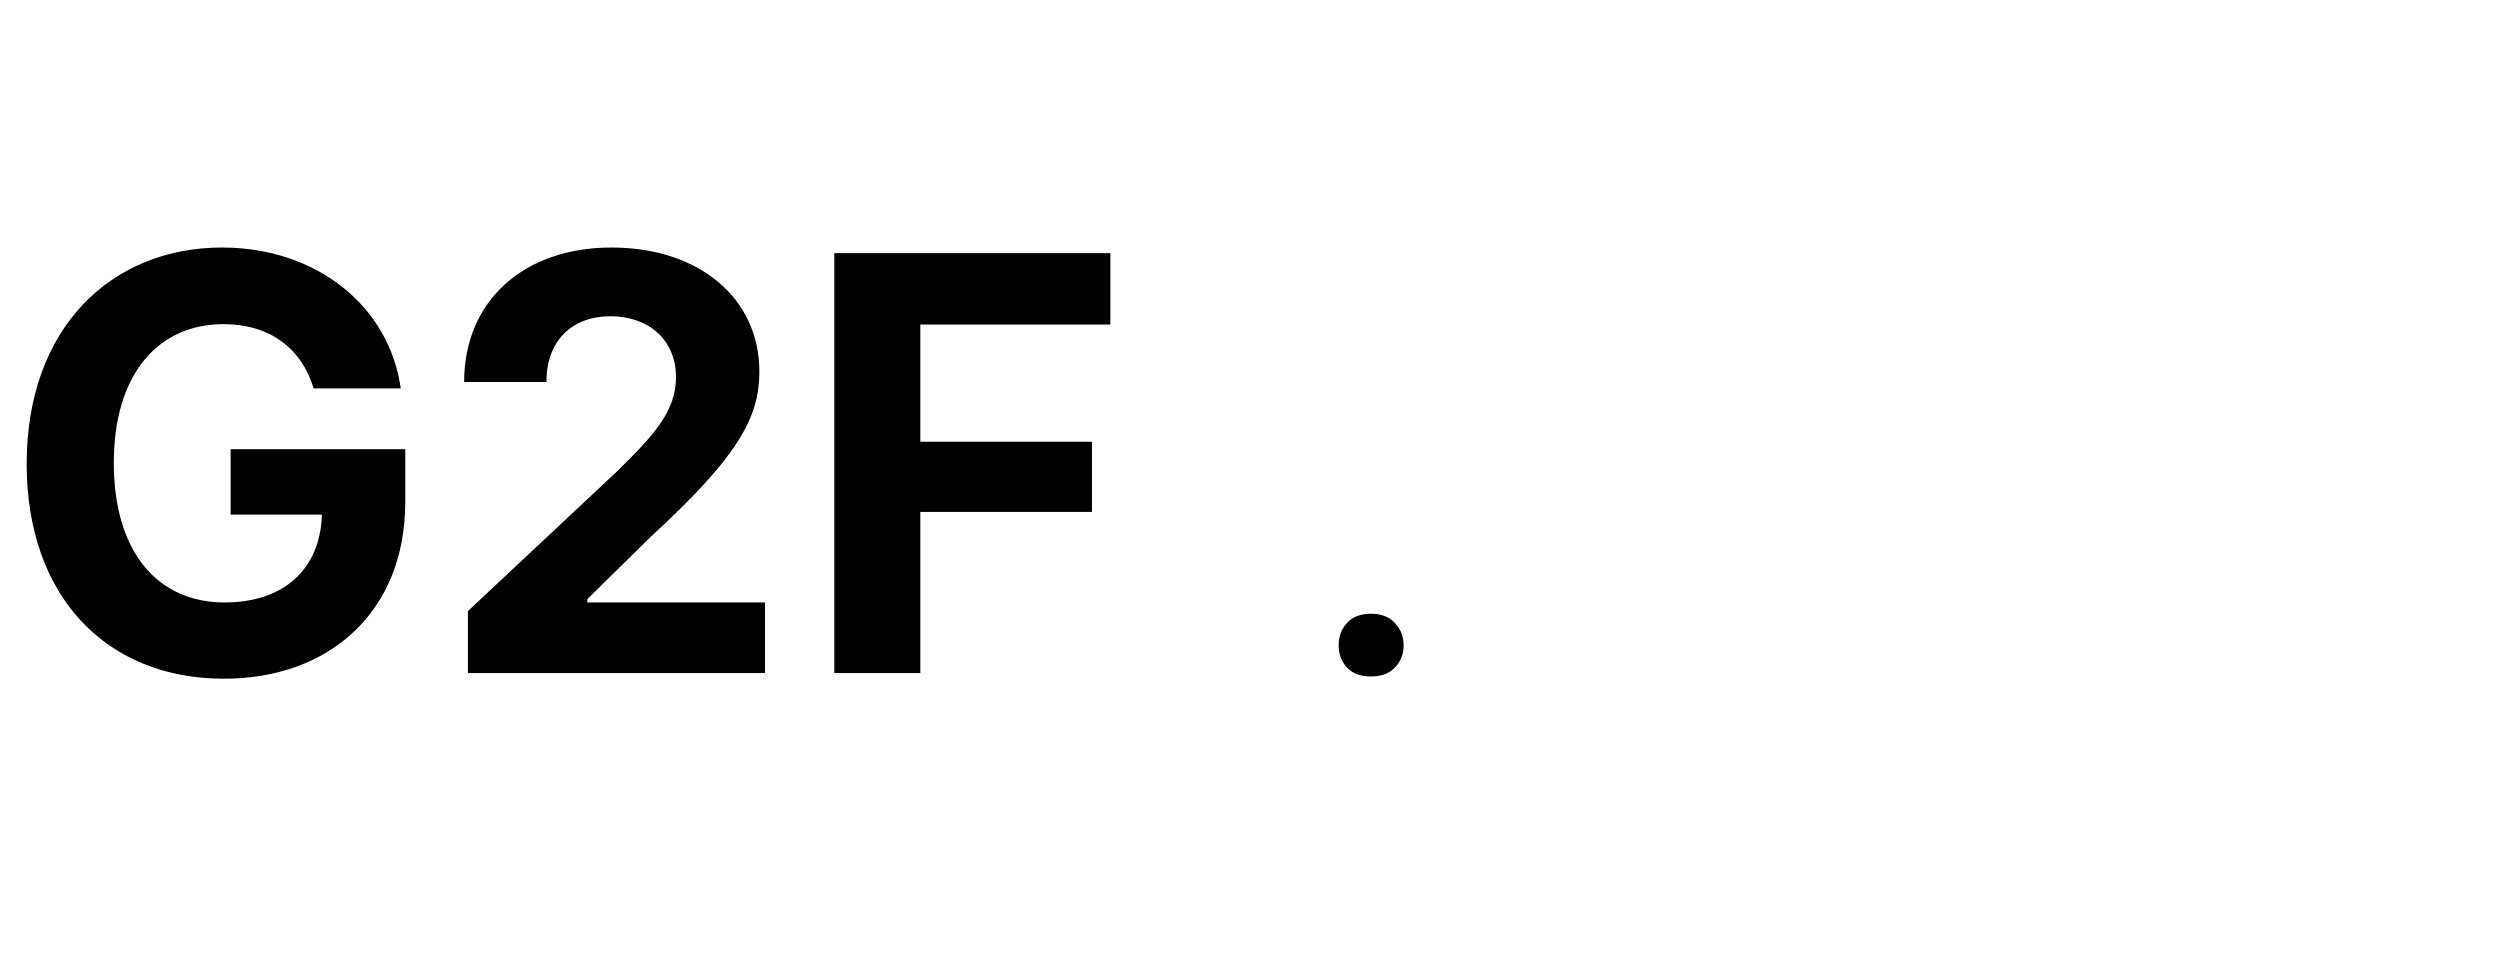
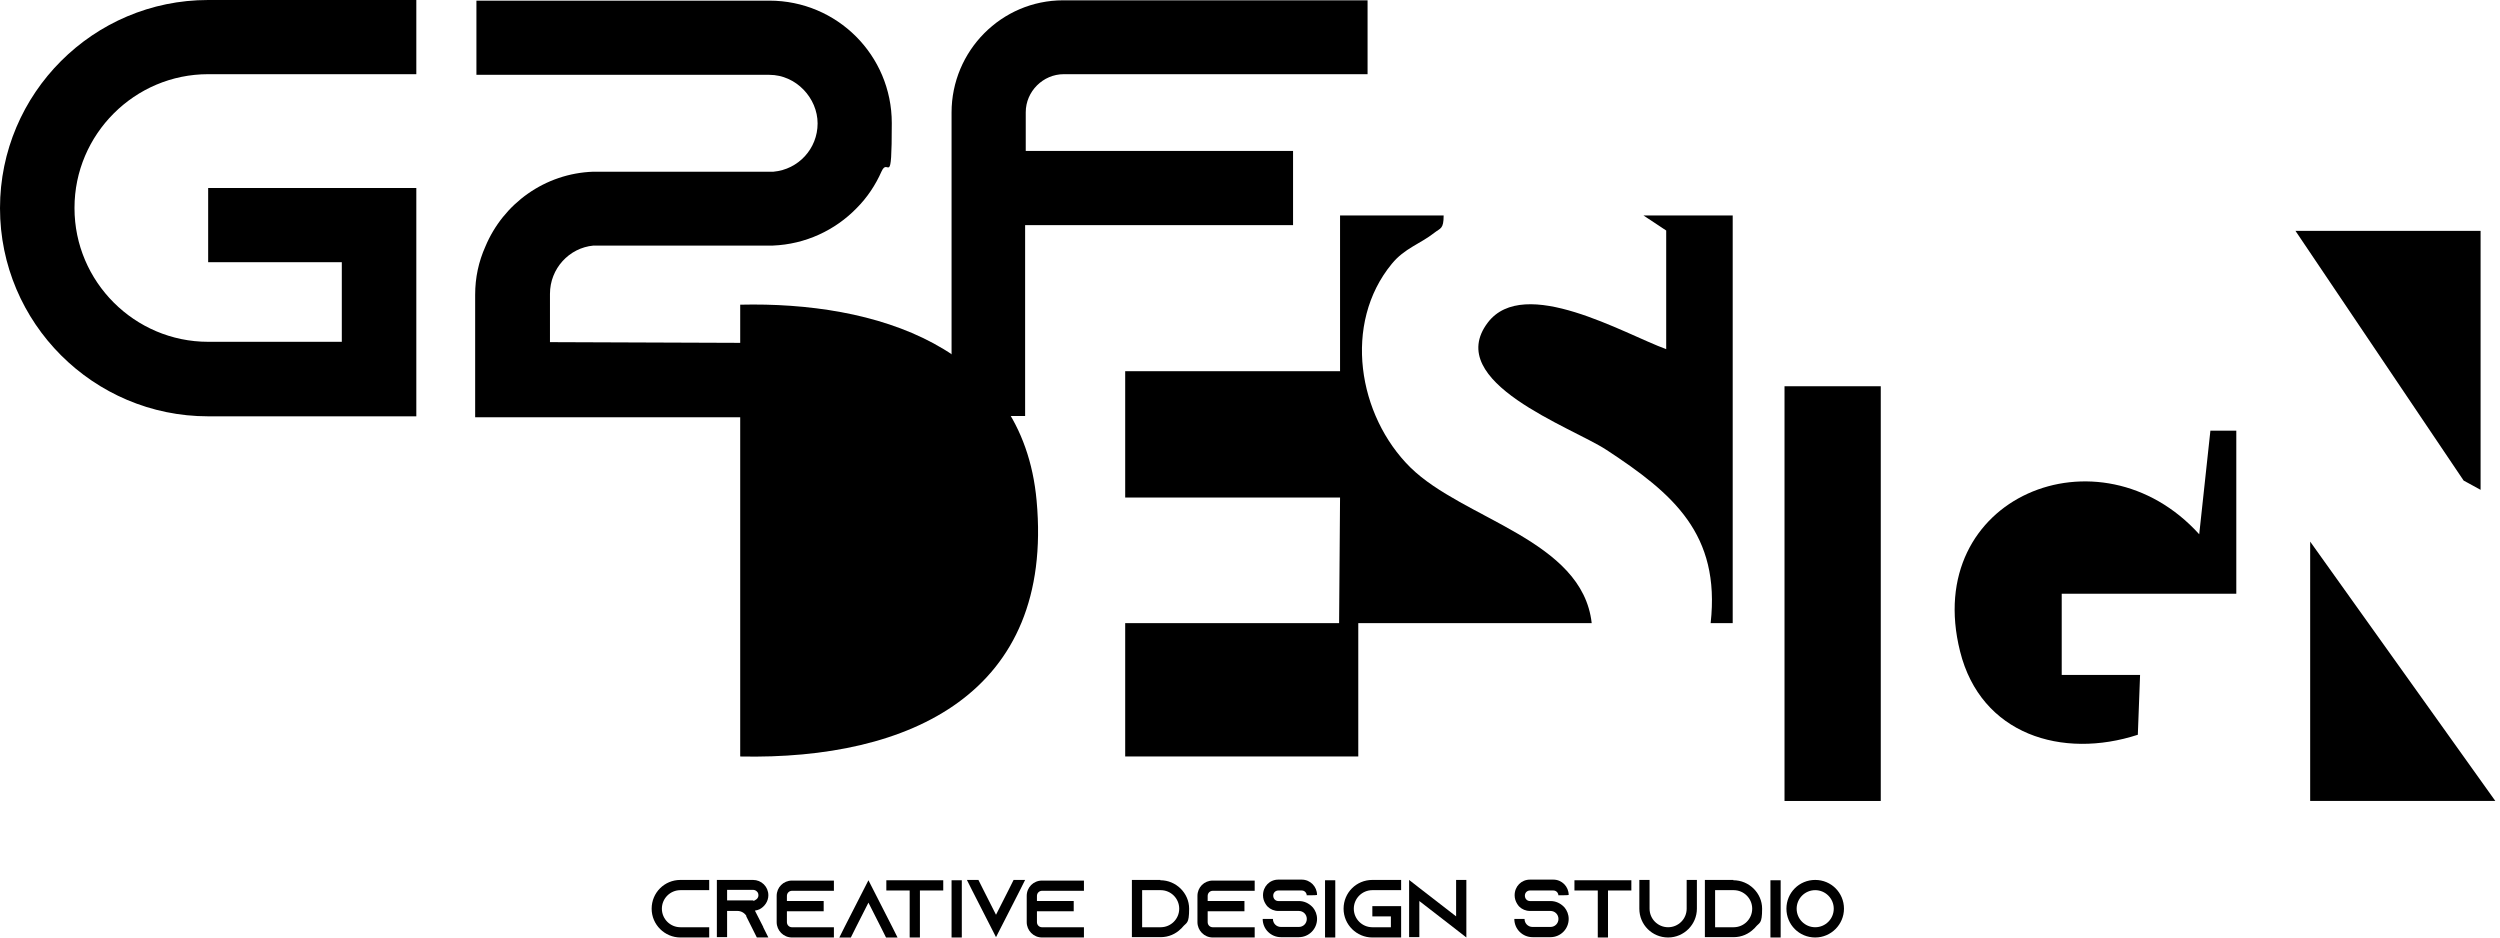
- <svg xmlns="http://www.w3.org/2000/svg" width="104" height="40" viewBox="0 0 104 40" fill="none">
-   <text x="0" y="28" font-family="Inter, sans-serif" font-size="24" font-weight="700" fill="#000000">G2F</text>
-   <text x="54" y="28" font-family="Roboto, sans-serif" font-size="24" font-weight="400" fill="#000000">.</text>
+ <svg xmlns="http://www.w3.org/2000/svg" width="144" height="54" viewBox="0 0 144 54" fill="none">
+   <path d="M38.124 52.341C38.124 52.931 38.603 53.409 39.192 53.409H40.85V53.999H39.192C38.29 53.999 37.535 53.262 37.535 52.341C37.535 51.42 38.271 50.684 39.192 50.684H40.85V51.273H39.192C38.603 51.273 38.124 51.752 38.124 52.341Z" fill="black" />
+   <path d="M43.962 53.409L44.257 53.999H43.594L43.299 53.409L42.986 52.783V52.746C42.875 52.581 42.691 52.47 42.47 52.47H41.881V53.98H41.291V50.684H43.373C43.612 50.684 43.833 50.776 43.999 50.941C44.165 51.107 44.257 51.328 44.257 51.568C44.257 51.918 44.036 52.231 43.741 52.378C43.667 52.415 43.575 52.433 43.483 52.452L43.962 53.391V53.409ZM43.373 51.881C43.41 51.881 43.465 51.881 43.502 51.844C43.612 51.789 43.686 51.697 43.686 51.568C43.686 51.439 43.63 51.383 43.594 51.347C43.557 51.31 43.483 51.255 43.373 51.255H41.881V51.862H43.373V51.881Z" fill="black" />
+   <path d="M45.326 51.586V51.899H47.444V52.489H45.326V53.115C45.326 53.281 45.455 53.41 45.62 53.41H48.033V53.999H45.62C45.123 53.999 44.736 53.594 44.736 53.115V51.605C44.736 51.108 45.123 50.721 45.62 50.721H48.033V51.31H45.62C45.455 51.31 45.326 51.439 45.326 51.605V51.586Z" fill="black" />
+   <path d="M51.698 54H51.035L50.74 53.41L50.022 51.992L49.303 53.41L49.009 54H48.346L48.64 53.41L50.022 50.703L51.403 53.41L51.698 54Z" fill="black" />
+   <path d="M54.331 50.703V51.292H52.987V54H52.397V51.292H51.053V50.703H54.349H54.331Z" fill="black" />
+   <path d="M54.81 54V50.703H55.4V54H54.81Z" fill="black" />
+   <path d="M59.046 50.684L58.752 51.273L57.37 53.98L55.989 51.273L55.694 50.684H56.357L56.652 51.273L57.37 52.691L58.089 51.273L58.383 50.684H59.046Z" fill="black" />
+   <path d="M59.728 51.586V51.899H61.846V52.489H59.728V53.115C59.728 53.281 59.857 53.41 60.023 53.41H62.435V53.999H60.023C59.525 53.999 59.139 53.594 59.139 53.115V51.605C59.139 51.108 59.525 50.721 60.023 50.721H62.435V51.31H60.023C59.857 51.31 59.728 51.439 59.728 51.605V51.586Z" fill="black" />
+   <path d="M66.836 50.702C67.739 50.702 68.494 51.439 68.494 52.341C68.494 53.244 68.347 53.115 68.107 53.409C68.07 53.446 68.052 53.483 68.015 53.502C67.721 53.796 67.315 53.98 66.855 53.98H65.197V50.684H66.836V50.702ZM65.787 53.409H66.855C67.444 53.409 67.923 52.931 67.923 52.341C67.923 51.752 67.444 51.273 66.855 51.273H65.787V53.391V53.409Z" fill="black" />
+   <path d="M69.562 51.586V51.899H71.68V52.489H69.562V53.115C69.562 53.281 69.691 53.41 69.857 53.41H72.27V53.999H69.857C69.36 53.999 68.973 53.594 68.973 53.115V51.605C68.973 51.108 69.36 50.721 69.857 50.721H72.27V51.31H69.857C69.691 51.31 69.562 51.439 69.562 51.605V51.586Z" fill="black" />
+   <path d="M75.272 51.605C75.272 51.421 75.143 51.292 74.978 51.292H73.633C73.467 51.292 73.338 51.421 73.338 51.587C73.338 51.771 73.467 51.9 73.633 51.9H74.812C75.125 51.9 75.383 52.029 75.585 52.231C75.585 52.231 75.604 52.268 75.622 52.268C75.77 52.453 75.862 52.673 75.862 52.931C75.862 53.502 75.401 53.981 74.812 53.981H73.781C73.21 53.981 72.731 53.521 72.731 52.931H73.32C73.32 53.189 73.523 53.392 73.781 53.392H74.812C75.07 53.392 75.272 53.189 75.272 52.931C75.272 52.673 75.07 52.471 74.812 52.471H73.633C73.394 52.471 73.173 52.379 73.007 52.213C72.97 52.176 72.933 52.121 72.897 52.066C72.804 51.918 72.749 51.753 72.749 51.569C72.749 51.053 73.136 50.666 73.633 50.666H74.978C75.475 50.666 75.862 51.071 75.862 51.55C75.862 51.569 75.272 51.569 75.272 51.569V51.605Z" fill="black" />
+   <path d="M76.322 54V50.703H76.912V54H76.322Z" fill="black" />
+   <path d="M77.979 52.341C77.979 52.931 78.458 53.409 79.047 53.409H80.115V52.783H79.047V52.194H80.705V53.999H79.047C78.145 53.999 77.39 53.262 77.39 52.341C77.39 51.42 78.126 50.684 79.047 50.684H80.705V51.273H79.047C78.458 51.273 77.979 51.752 77.979 52.341Z" fill="black" />
+   <path d="M84.462 50.702V53.999L83.872 53.538L81.754 51.899V53.98H81.165V50.684L81.754 51.144L83.872 52.783V50.684H84.462V50.702Z" fill="black" />
+   <path d="M89.767 51.605C89.767 51.421 89.638 51.292 89.472 51.292H88.128C87.962 51.292 87.833 51.421 87.833 51.587C87.833 51.771 87.962 51.9 88.128 51.9H89.306C89.619 51.9 89.877 52.029 90.08 52.231C90.08 52.231 90.098 52.268 90.117 52.268C90.264 52.453 90.356 52.673 90.356 52.931C90.356 53.502 89.896 53.981 89.306 53.981H88.275C87.704 53.981 87.225 53.521 87.225 52.931H87.814C87.814 53.189 88.017 53.392 88.275 53.392H89.306C89.564 53.392 89.767 53.189 89.767 52.931C89.767 52.673 89.564 52.471 89.306 52.471H88.128C87.888 52.471 87.667 52.379 87.501 52.213C87.465 52.176 87.428 52.121 87.391 52.066C87.299 51.918 87.243 51.753 87.243 51.569C87.243 51.053 87.63 50.666 88.128 50.666H89.472C89.969 50.666 90.356 51.071 90.356 51.55C90.356 51.569 89.767 51.569 89.767 51.569V51.605Z" fill="black" />
+   <path d="M93.966 50.703V51.292H92.621V54H92.032V51.292H90.688V50.703H93.984H93.966Z" fill="black" />
+   <path d="M97.741 50.684V52.341C97.741 53.244 97.004 53.999 96.083 53.999C95.162 53.999 94.426 53.262 94.426 52.341V50.684H95.015V52.341C95.015 52.931 95.494 53.409 96.083 53.409C96.673 53.409 97.152 52.931 97.152 52.341V50.684H97.741Z" fill="black" />
+   <path d="M99.84 50.702C100.743 50.702 101.498 51.439 101.498 52.341C101.498 53.244 101.351 53.115 101.111 53.409C101.074 53.446 101.056 53.483 101.019 53.502C100.724 53.796 100.319 53.98 99.859 53.98H98.201V50.684H99.84V50.702ZM98.79 53.409H99.859C100.448 53.409 100.927 52.931 100.927 52.341C100.927 51.752 100.448 51.273 99.859 51.273H98.79V53.391V53.409Z" fill="black" />
+   <path d="M101.977 54V50.703H102.566V54H101.977Z" fill="black" />
+   <path d="M106.213 52.341C106.213 53.244 105.476 53.999 104.556 53.999C103.635 53.999 102.898 53.262 102.898 52.341C102.898 51.42 103.635 50.684 104.556 50.684C105.476 50.684 106.213 51.42 106.213 52.341ZM105.624 52.341C105.624 51.752 105.145 51.273 104.556 51.273C103.966 51.273 103.487 51.752 103.487 52.341C103.487 52.931 103.966 53.409 104.556 53.409C105.145 53.409 105.624 52.931 105.624 52.341Z" fill="black" />
+   <path d="M4.291 11.99C4.291 16.226 7.754 19.688 11.99 19.688H19.688V15.102H11.99V10.829H23.98V23.98H11.99C5.378 23.98 0 18.602 0 11.99C0 5.378 5.378 0 11.99 0H23.98V4.273H11.99C7.754 4.273 4.291 7.735 4.291 11.971V11.99Z" fill="black" />
+   <path d="M51.256 19.762V24.035H27.369V16.981C27.369 15.987 27.571 15.066 27.958 14.2C28.989 11.732 31.384 9.983 34.183 9.89H44.552C45.989 9.762 47.094 8.564 47.094 7.109C47.094 5.654 45.86 4.31 44.313 4.31H27.442V0.037H44.313C48.217 0.037 51.367 3.186 51.367 7.091C51.367 10.995 51.164 9.006 50.777 9.872C50.427 10.664 49.948 11.382 49.341 11.99C48.107 13.261 46.394 14.071 44.515 14.145H34.183C32.783 14.274 31.678 15.471 31.678 16.926V19.707L51.256 19.781V19.762Z" fill="black" />
+   <path d="M78.772 0V4.273H61.275C60.078 4.273 59.083 5.267 59.083 6.465V8.693H74.48V12.966H59.047V23.961H54.81V6.483C54.81 2.928 57.684 0.018 61.238 0.018H78.772V0Z" fill="black" />
+   <path d="M42.636 43.574V17.55C50.372 17.366 58.899 19.908 59.709 28.84C60.722 39.927 52.416 43.777 42.636 43.574Z" fill="black" />
+   <path d="M77.187 12.412H83.154C83.154 13.204 82.97 13.13 82.62 13.407C81.828 14.033 80.889 14.309 80.171 15.193C77.334 18.637 78.218 23.941 81.239 26.925C84.296 29.927 91.147 31.087 91.682 35.894H78.237V43.574H77.39H65.455H64.811V35.894H77.132L77.187 28.656H66.284H64.811V21.381H77.187V12.412Z" fill="black" />
+   <path d="M118.755 34.181V38.878H123.268L123.139 42.322C118.792 43.74 114.096 42.322 112.899 37.515C110.67 28.619 120.947 24.438 126.675 30.774L127.319 24.807H128.811V34.2H118.755V34.181Z" fill="black" />
+   <path d="M99.804 12.412V35.894H98.533C99.104 30.756 96.378 28.435 92.529 25.912C90.54 24.605 83.099 22.008 85.696 18.582C87.796 15.819 93.579 19.245 95.973 20.111V13.278L94.665 12.412H99.804Z" fill="black" />
+   <path d="M108.332 22.248H102.788V46.136H108.332V22.248Z" fill="black" />
+   <path d="M142.882 28.215L141.906 27.681L132.218 13.297H142.882V28.215Z" fill="black" />
+   <path d="M143.73 46.134H133.066V31.197L143.73 46.134Z" fill="black" />
</svg>
